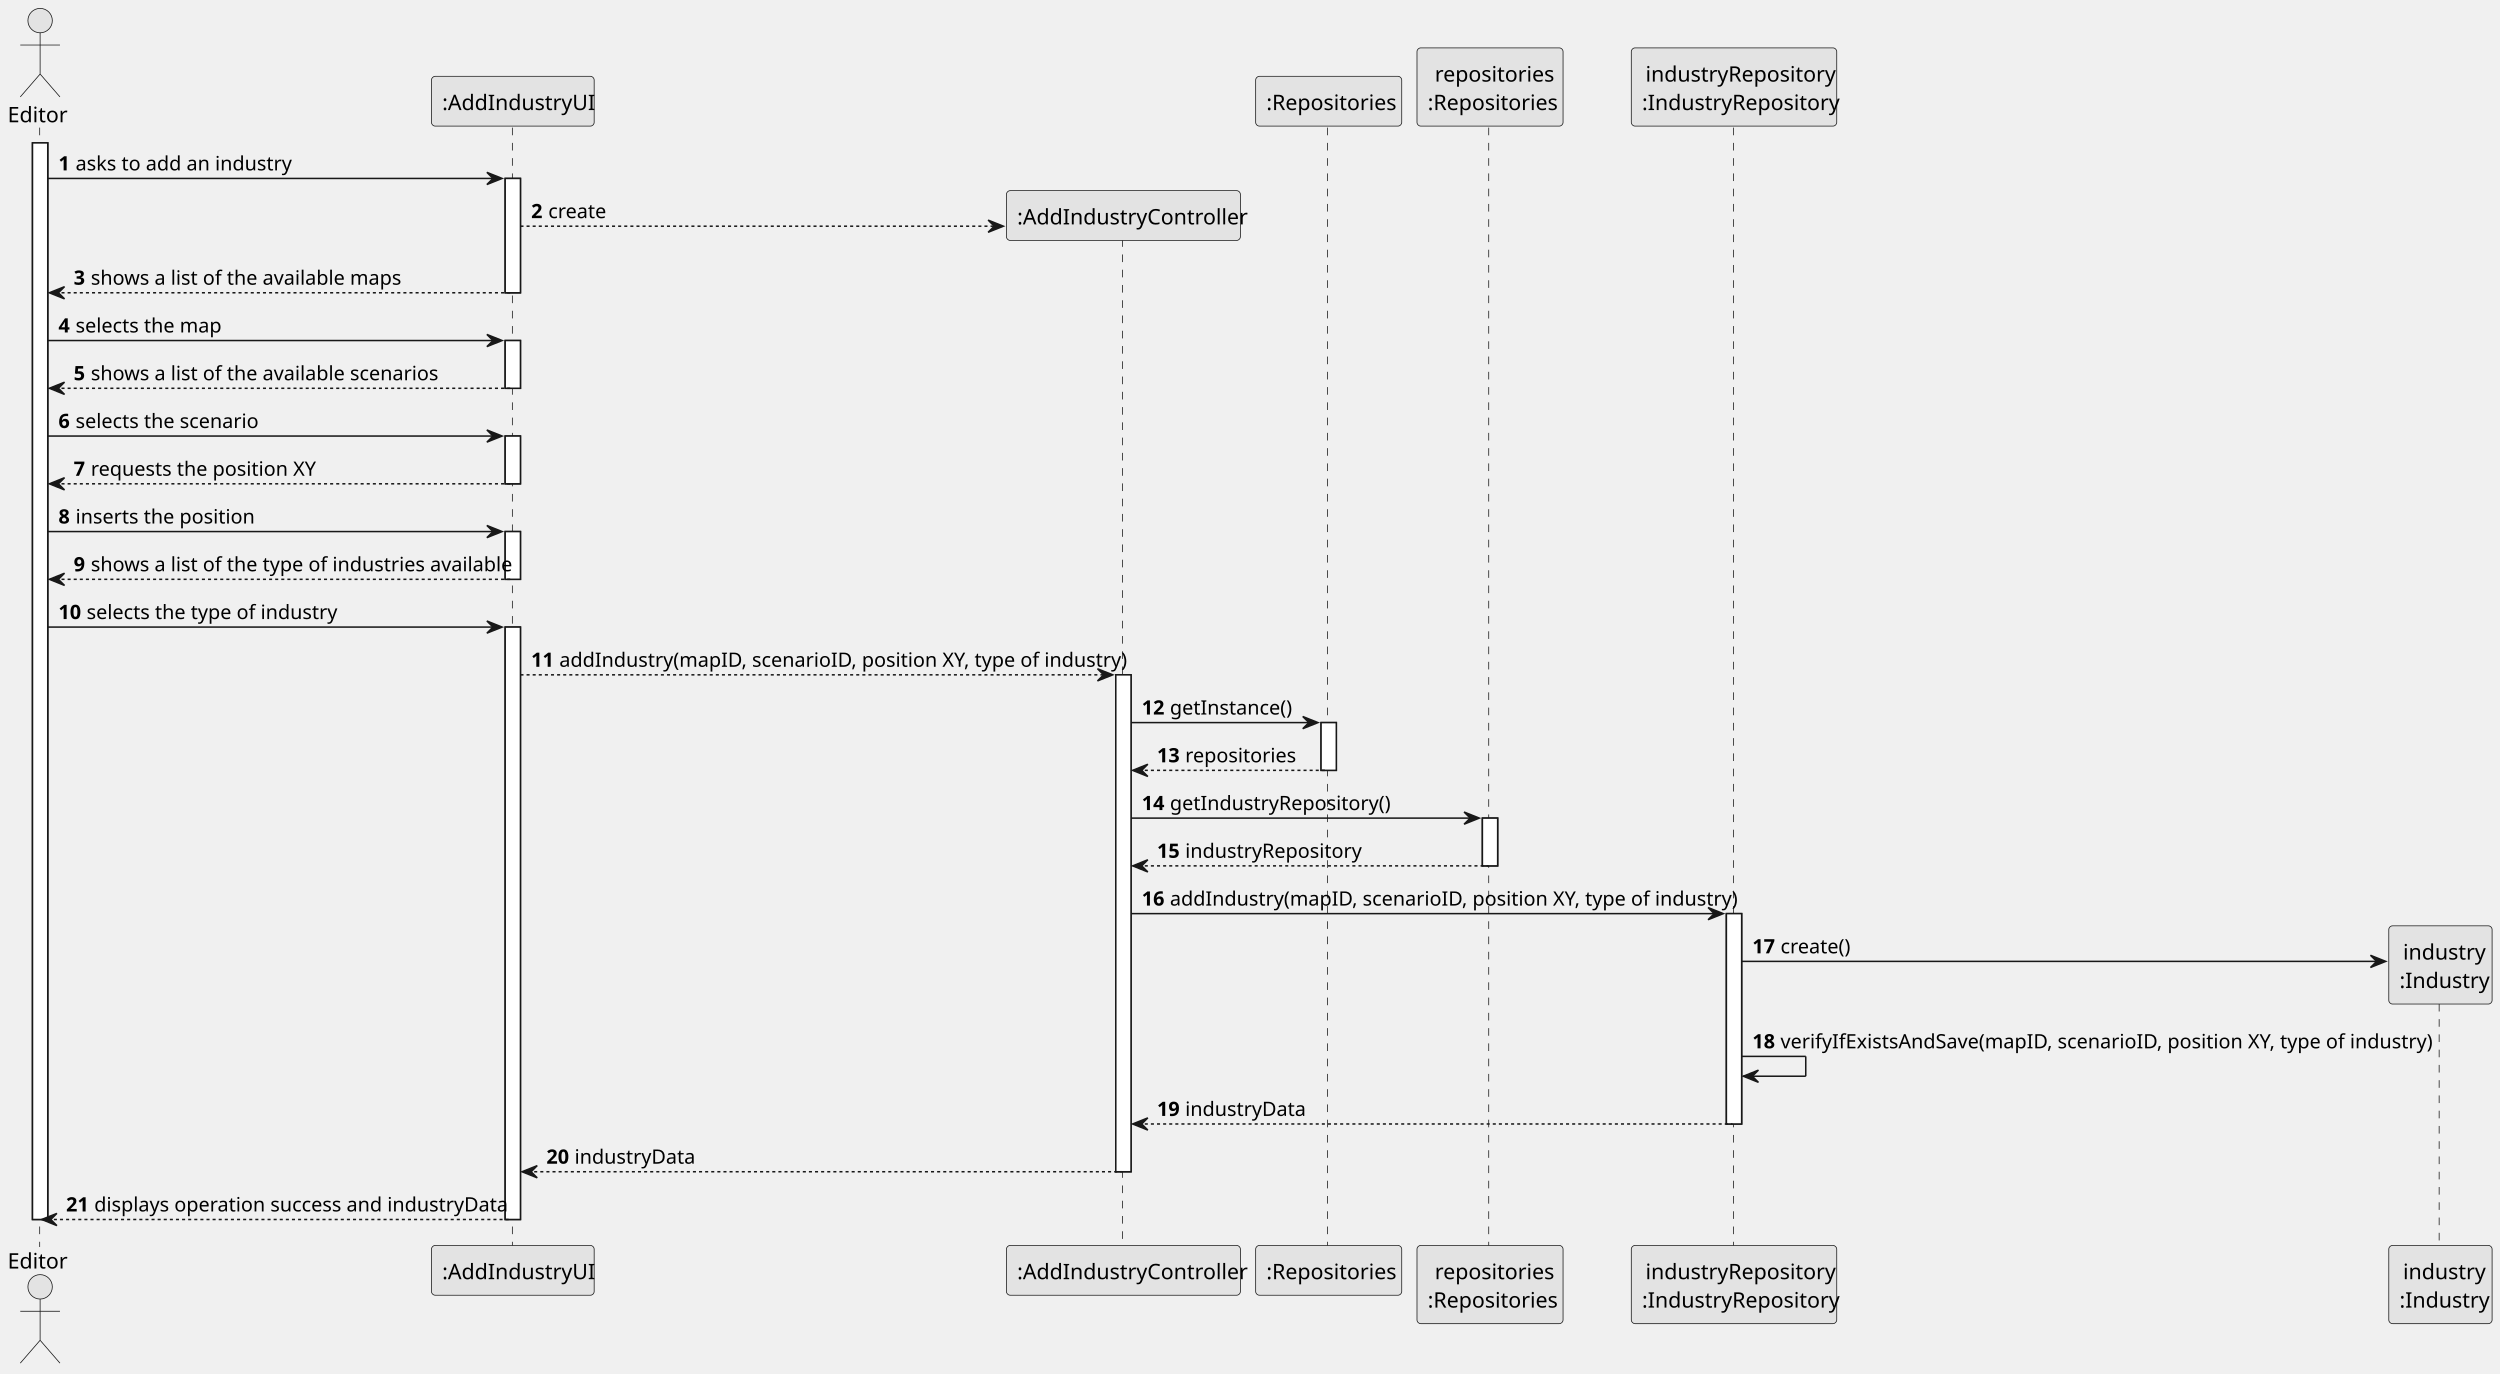
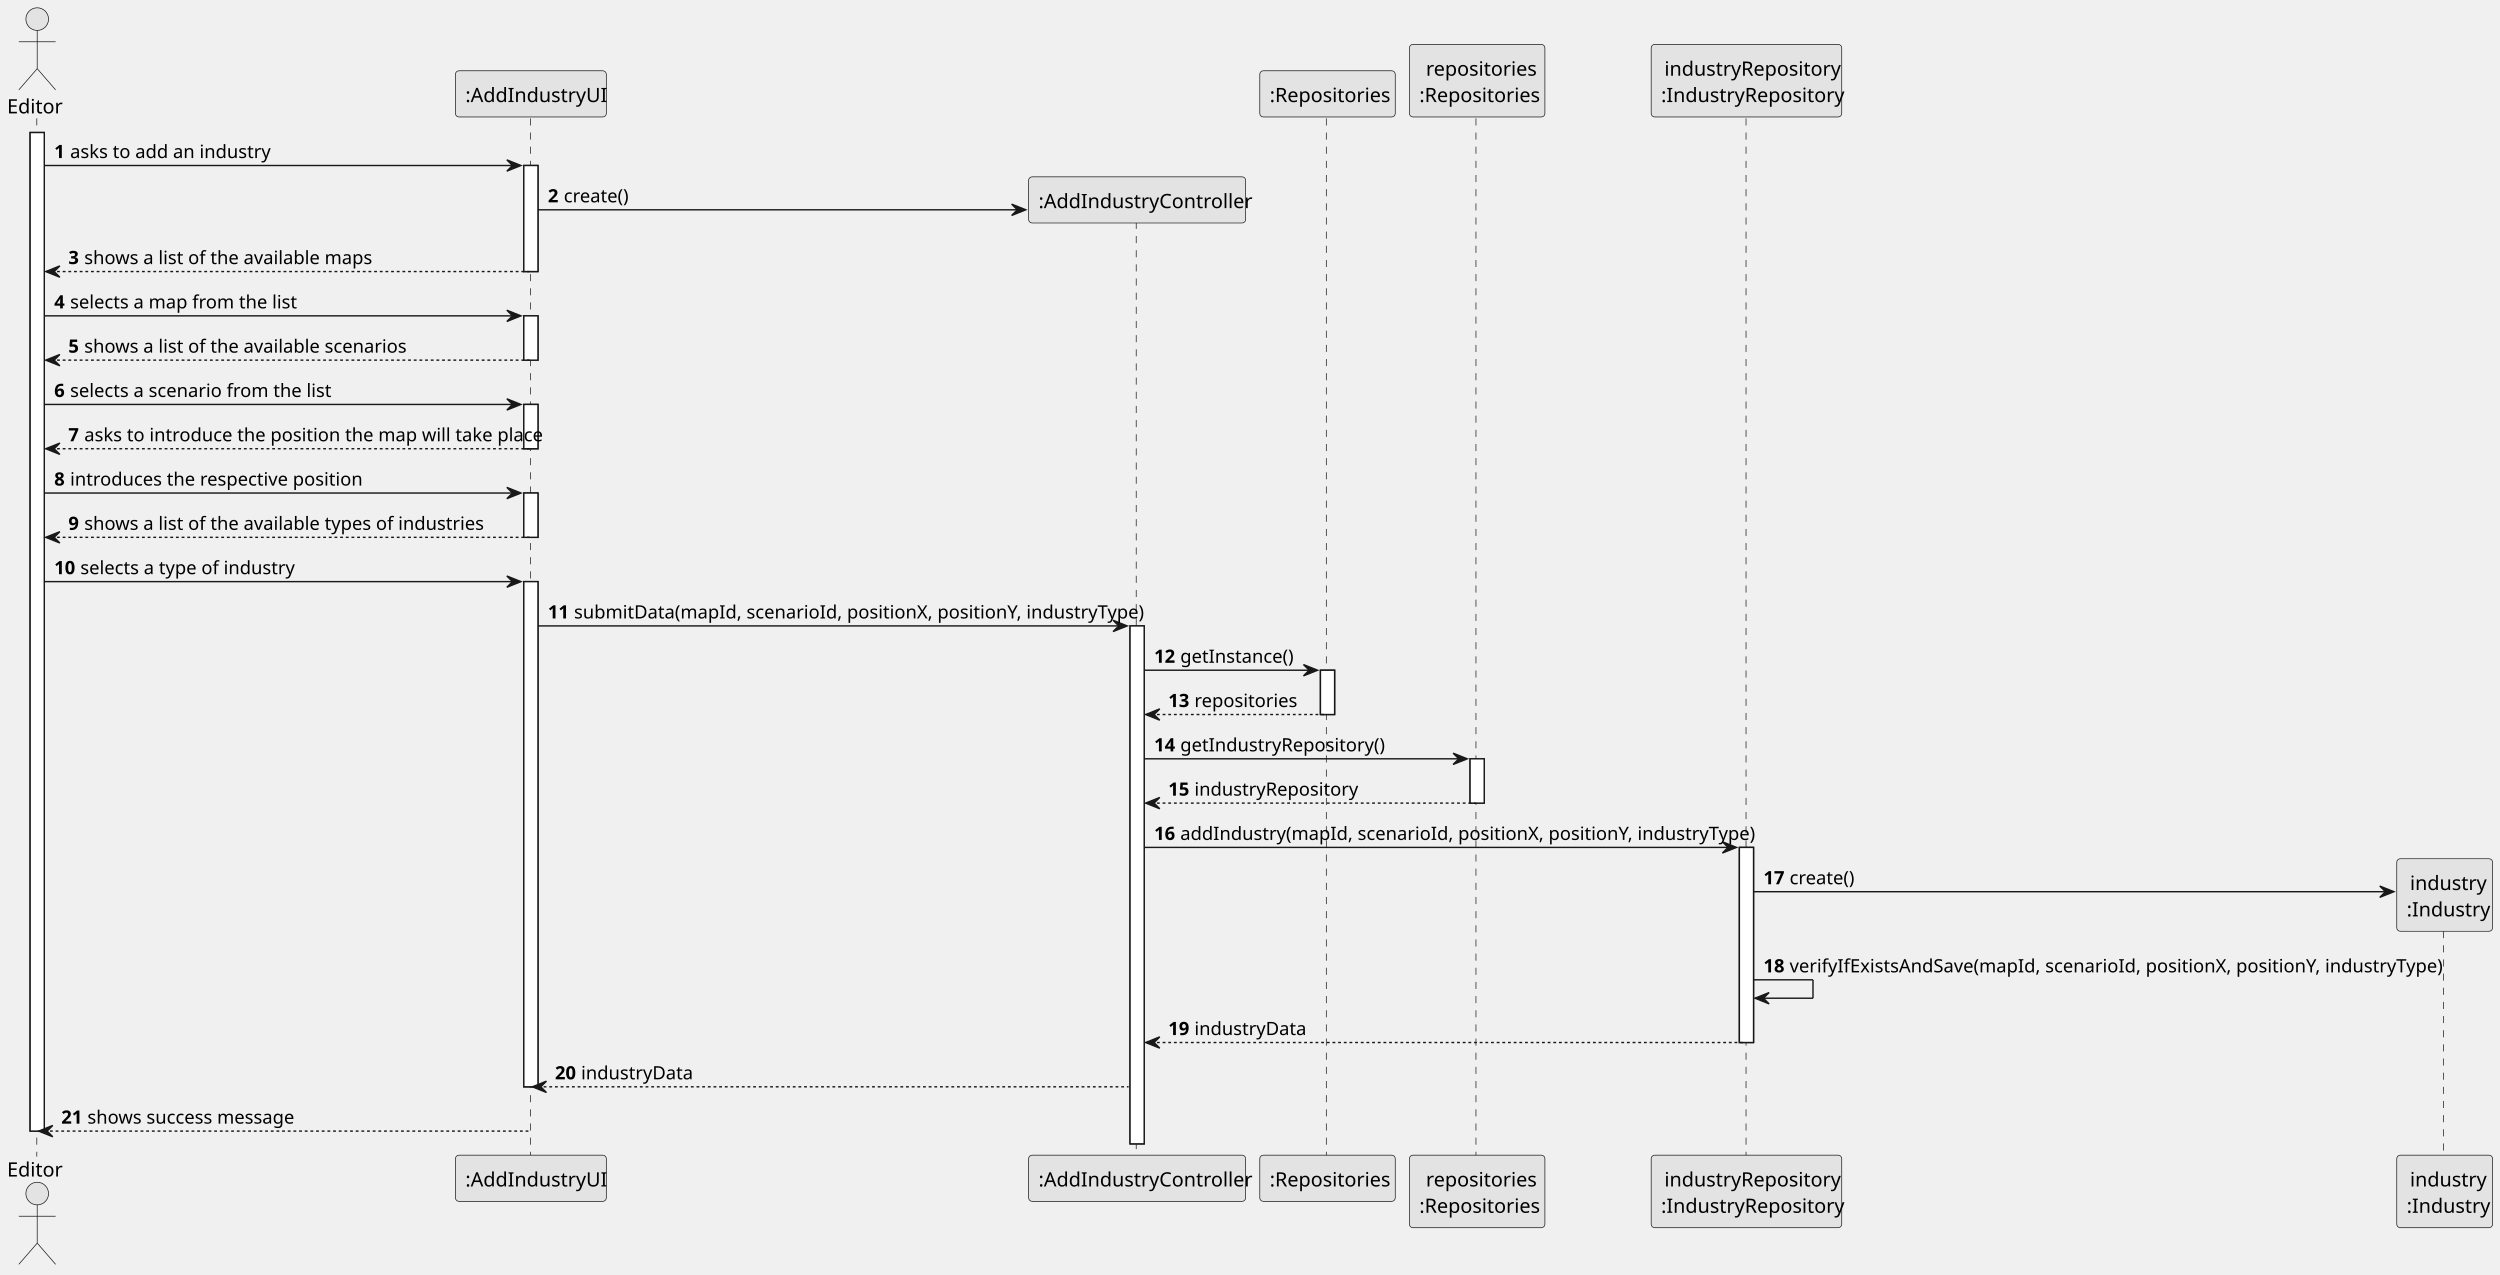
- <svg xmlns="http://www.w3.org/2000/svg" contentStyleType="text/css" height="900px" preserveAspectRatio="none" style="width:1638px;height:900px;background:#FFFFFF;" version="1.1" viewBox="0 0 1638 900" width="1638px" zoomAndPan="magnify">
+ <svg xmlns="http://www.w3.org/2000/svg" contentStyleType="text/css" height="900px" preserveAspectRatio="none" style="width:1766px;height:900px;background:#FFFFFF;" version="1.1" viewBox="0 0 1766 900" width="1766px" zoomAndPan="magnify">
  <defs />
  <g>
    <rect fill="#FFFFFF" height="705.393" style="stroke:#181818;stroke-width:1.0;" width="10" x="21.286" y="93.621" />
-     <rect fill="#FFFFFF" height="74.912" style="stroke:#181818;stroke-width:1.0;" width="10" x="330.998" y="116.912" />
-     <rect fill="#FFFFFF" height="31.291" style="stroke:#181818;stroke-width:1.0;" width="10" x="330.998" y="223.115" />
-     <rect fill="#FFFFFF" height="31.291" style="stroke:#181818;stroke-width:1.0;" width="10" x="330.998" y="285.697" />
-     <rect fill="#FFFFFF" height="31.291" style="stroke:#181818;stroke-width:1.0;" width="10" x="330.998" y="348.279" />
-     <rect fill="#FFFFFF" height="388.152" style="stroke:#181818;stroke-width:1.0;" width="10" x="330.998" y="410.861" />
-     <rect fill="#FFFFFF" height="325.57" style="stroke:#181818;stroke-width:1.0;" width="10" x="731.063" y="442.152" />
-     <rect fill="#FFFFFF" height="31.291" style="stroke:#181818;stroke-width:1.0;" width="10" x="865.56" y="473.443" />
-     <rect fill="#FFFFFF" height="31.291" style="stroke:#181818;stroke-width:1.0;" width="10" x="971.263" y="536.025" />
-     <rect fill="#FFFFFF" height="137.824" style="stroke:#181818;stroke-width:1.0;" width="10" x="1131.129" y="598.607" />
+     <rect fill="#FFFFFF" height="74.912" style="stroke:#181818;stroke-width:1.0;" width="10" x="370.017" y="116.912" />
+     <rect fill="#FFFFFF" height="31.291" style="stroke:#181818;stroke-width:1.0;" width="10" x="370.017" y="223.115" />
+     <rect fill="#FFFFFF" height="31.291" style="stroke:#181818;stroke-width:1.0;" width="10" x="370.017" y="285.697" />
+     <rect fill="#FFFFFF" height="31.291" style="stroke:#181818;stroke-width:1.0;" width="10" x="370.017" y="348.279" />
+     <rect fill="#FFFFFF" height="356.861" style="stroke:#181818;stroke-width:1.0;" width="10" x="370.017" y="410.861" />
+     <rect fill="#FFFFFF" height="365.861" style="stroke:#181818;stroke-width:1.0;" width="10" x="798.266" y="442.152" />
+     <rect fill="#FFFFFF" height="31.291" style="stroke:#181818;stroke-width:1.0;" width="10" x="932.762" y="473.443" />
+     <rect fill="#FFFFFF" height="31.291" style="stroke:#181818;stroke-width:1.0;" width="10" x="1038.465" y="536.025" />
+     <rect fill="#FFFFFF" height="137.824" style="stroke:#181818;stroke-width:1.0;" width="10" x="1228.699" y="598.607" />
    <line style="stroke:#181818;stroke-width:0.5;stroke-dasharray:5.0,5.0;" x1="26" x2="26" y1="83.621" y2="817.014" />
-     <line style="stroke:#181818;stroke-width:0.5;stroke-dasharray:5.0,5.0;" x1="335.698" x2="335.698" y1="83.621" y2="817.014" />
-     <line style="stroke:#181818;stroke-width:0.5;stroke-dasharray:5.0,5.0;" x1="735.419" x2="735.419" y1="156.723" y2="817.014" />
-     <line style="stroke:#181818;stroke-width:0.5;stroke-dasharray:5.0,5.0;" x1="869.708" x2="869.708" y1="83.621" y2="817.014" />
-     <line style="stroke:#181818;stroke-width:0.5;stroke-dasharray:5.0,5.0;" x1="975.411" x2="975.411" y1="83.621" y2="817.014" />
-     <line style="stroke:#181818;stroke-width:0.5;stroke-dasharray:5.0,5.0;" x1="1135.826" x2="1135.826" y1="83.621" y2="817.014" />
-     <line style="stroke:#181818;stroke-width:0.5;stroke-dasharray:5.0,5.0;" x1="1598.133" x2="1598.133" y1="647.729" y2="817.014" />
+     <line style="stroke:#181818;stroke-width:0.5;stroke-dasharray:5.0,5.0;" x1="374.717" x2="374.717" y1="83.621" y2="817.014" />
+     <line style="stroke:#181818;stroke-width:0.5;stroke-dasharray:5.0,5.0;" x1="802.622" x2="802.622" y1="156.723" y2="817.014" />
+     <line style="stroke:#181818;stroke-width:0.5;stroke-dasharray:5.0,5.0;" x1="936.911" x2="936.911" y1="83.621" y2="817.014" />
+     <line style="stroke:#181818;stroke-width:0.5;stroke-dasharray:5.0,5.0;" x1="1042.614" x2="1042.614" y1="83.621" y2="817.014" />
+     <line style="stroke:#181818;stroke-width:0.5;stroke-dasharray:5.0,5.0;" x1="1233.396" x2="1233.396" y1="83.621" y2="817.014" />
+     <line style="stroke:#181818;stroke-width:0.5;stroke-dasharray:5.0,5.0;" x1="1726.07" x2="1726.07" y1="647.729" y2="817.014" />
    <text fill="#000000" font-family="sans-serif" font-size="14" lengthAdjust="spacing" textLength="36.572" x="5" y="80.107">Editor</text>
    <ellipse cx="26.286" cy="13.5" fill="#E3E3E3" rx="8" ry="8" style="stroke:#181818;stroke-width:0.5;" />
    <path d="M26.286,21.5 L26.286,48.5 M13.286,29.5 L39.286,29.5 M26.286,48.5 L13.286,63.5 M26.286,48.5 L39.286,63.5 " fill="none" style="stroke:#181818;stroke-width:0.5;" />
    <text fill="#000000" font-family="sans-serif" font-size="14" lengthAdjust="spacing" textLength="36.572" x="5" y="831.121">Editor</text>
    <ellipse cx="26.286" cy="843.135" fill="#E3E3E3" rx="8" ry="8" style="stroke:#181818;stroke-width:0.5;" />
    <path d="M26.286,851.135 L26.286,878.135 M13.286,859.135 L39.286,859.135 M26.286,878.135 L13.286,893.135 M26.286,878.135 L39.286,893.135 " fill="none" style="stroke:#181818;stroke-width:0.5;" />
-     <rect fill="#E3E3E3" height="32.621" rx="2.5" ry="2.5" style="stroke:#181818;stroke-width:0.5;" width="106.6" x="282.698" y="50" />
-     <text fill="#000000" font-family="sans-serif" font-size="14" lengthAdjust="spacing" textLength="92.6" x="289.698" y="72.107">:AddIndustryUI</text>
-     <rect fill="#E3E3E3" height="32.621" rx="2.5" ry="2.5" style="stroke:#181818;stroke-width:0.5;" width="106.6" x="282.698" y="816.014" />
-     <text fill="#000000" font-family="sans-serif" font-size="14" lengthAdjust="spacing" textLength="92.6" x="289.698" y="838.121">:AddIndustryUI</text>
-     <rect fill="#E3E3E3" height="32.621" rx="2.5" ry="2.5" style="stroke:#181818;stroke-width:0.5;" width="153.289" x="659.419" y="816.014" />
-     <text fill="#000000" font-family="sans-serif" font-size="14" lengthAdjust="spacing" textLength="139.289" x="666.419" y="838.121">:AddIndustryController</text>
-     <rect fill="#E3E3E3" height="32.621" rx="2.5" ry="2.5" style="stroke:#181818;stroke-width:0.5;" width="95.703" x="822.708" y="50" />
-     <text fill="#000000" font-family="sans-serif" font-size="14" lengthAdjust="spacing" textLength="81.703" x="829.708" y="72.107">:Repositories</text>
-     <rect fill="#E3E3E3" height="32.621" rx="2.5" ry="2.5" style="stroke:#181818;stroke-width:0.5;" width="95.703" x="822.708" y="816.014" />
-     <text fill="#000000" font-family="sans-serif" font-size="14" lengthAdjust="spacing" textLength="81.703" x="829.708" y="838.121">:Repositories</text>
-     <rect fill="#E3E3E3" height="51.242" rx="2.5" ry="2.5" style="stroke:#181818;stroke-width:0.5;" width="95.703" x="928.411" y="31.379" />
-     <text fill="#000000" font-family="sans-serif" font-size="14" lengthAdjust="spacing" textLength="72.365" x="940.08" y="53.486">repositories</text>
-     <text fill="#000000" font-family="sans-serif" font-size="14" lengthAdjust="spacing" textLength="81.703" x="935.411" y="72.107">:Repositories</text>
-     <rect fill="#E3E3E3" height="51.242" rx="2.5" ry="2.5" style="stroke:#181818;stroke-width:0.5;" width="95.703" x="928.411" y="816.014" />
-     <text fill="#000000" font-family="sans-serif" font-size="14" lengthAdjust="spacing" textLength="72.365" x="940.08" y="838.121">repositories</text>
-     <text fill="#000000" font-family="sans-serif" font-size="14" lengthAdjust="spacing" textLength="81.703" x="935.411" y="856.742">:Repositories</text>
-     <rect fill="#E3E3E3" height="51.242" rx="2.5" ry="2.5" style="stroke:#181818;stroke-width:0.5;" width="134.606" x="1068.826" y="31.379" />
-     <text fill="#000000" font-family="sans-serif" font-size="14" lengthAdjust="spacing" textLength="115.938" x="1078.161" y="53.486">industryRepository</text>
-     <text fill="#000000" font-family="sans-serif" font-size="14" lengthAdjust="spacing" textLength="120.606" x="1075.826" y="72.107">:IndustryRepository</text>
-     <rect fill="#E3E3E3" height="51.242" rx="2.5" ry="2.5" style="stroke:#181818;stroke-width:0.5;" width="134.606" x="1068.826" y="816.014" />
-     <text fill="#000000" font-family="sans-serif" font-size="14" lengthAdjust="spacing" textLength="115.938" x="1078.161" y="838.121">industryRepository</text>
-     <text fill="#000000" font-family="sans-serif" font-size="14" lengthAdjust="spacing" textLength="120.606" x="1075.826" y="856.742">:IndustryRepository</text>
-     <rect fill="#E3E3E3" height="51.242" rx="2.5" ry="2.5" style="stroke:#181818;stroke-width:0.5;" width="67.689" x="1565.133" y="816.014" />
-     <text fill="#000000" font-family="sans-serif" font-size="14" lengthAdjust="spacing" textLength="49.02" x="1574.468" y="838.121">industry</text>
-     <text fill="#000000" font-family="sans-serif" font-size="14" lengthAdjust="spacing" textLength="53.69" x="1572.133" y="856.742">:Industry</text>
+     <rect fill="#E3E3E3" height="32.621" rx="2.5" ry="2.5" style="stroke:#181818;stroke-width:0.5;" width="106.6" x="321.717" y="50" />
+     <text fill="#000000" font-family="sans-serif" font-size="14" lengthAdjust="spacing" textLength="92.6" x="328.717" y="72.107">:AddIndustryUI</text>
+     <rect fill="#E3E3E3" height="32.621" rx="2.5" ry="2.5" style="stroke:#181818;stroke-width:0.5;" width="106.6" x="321.717" y="816.014" />
+     <text fill="#000000" font-family="sans-serif" font-size="14" lengthAdjust="spacing" textLength="92.6" x="328.717" y="838.121">:AddIndustryUI</text>
+     <rect fill="#E3E3E3" height="32.621" rx="2.5" ry="2.5" style="stroke:#181818;stroke-width:0.5;" width="153.289" x="726.622" y="816.014" />
+     <text fill="#000000" font-family="sans-serif" font-size="14" lengthAdjust="spacing" textLength="139.289" x="733.622" y="838.121">:AddIndustryController</text>
+     <rect fill="#E3E3E3" height="32.621" rx="2.5" ry="2.5" style="stroke:#181818;stroke-width:0.5;" width="95.703" x="889.911" y="50" />
+     <text fill="#000000" font-family="sans-serif" font-size="14" lengthAdjust="spacing" textLength="81.703" x="896.911" y="72.107">:Repositories</text>
+     <rect fill="#E3E3E3" height="32.621" rx="2.5" ry="2.5" style="stroke:#181818;stroke-width:0.5;" width="95.703" x="889.911" y="816.014" />
+     <text fill="#000000" font-family="sans-serif" font-size="14" lengthAdjust="spacing" textLength="81.703" x="896.911" y="838.121">:Repositories</text>
+     <rect fill="#E3E3E3" height="51.242" rx="2.5" ry="2.5" style="stroke:#181818;stroke-width:0.5;" width="95.703" x="995.614" y="31.379" />
+     <text fill="#000000" font-family="sans-serif" font-size="14" lengthAdjust="spacing" textLength="72.365" x="1007.283" y="53.486">repositories</text>
+     <text fill="#000000" font-family="sans-serif" font-size="14" lengthAdjust="spacing" textLength="81.703" x="1002.614" y="72.107">:Repositories</text>
+     <rect fill="#E3E3E3" height="51.242" rx="2.5" ry="2.5" style="stroke:#181818;stroke-width:0.5;" width="95.703" x="995.614" y="816.014" />
+     <text fill="#000000" font-family="sans-serif" font-size="14" lengthAdjust="spacing" textLength="72.365" x="1007.283" y="838.121">repositories</text>
+     <text fill="#000000" font-family="sans-serif" font-size="14" lengthAdjust="spacing" textLength="81.703" x="1002.614" y="856.742">:Repositories</text>
+     <rect fill="#E3E3E3" height="51.242" rx="2.5" ry="2.5" style="stroke:#181818;stroke-width:0.5;" width="134.606" x="1166.396" y="31.379" />
+     <text fill="#000000" font-family="sans-serif" font-size="14" lengthAdjust="spacing" textLength="115.938" x="1175.73" y="53.486">industryRepository</text>
+     <text fill="#000000" font-family="sans-serif" font-size="14" lengthAdjust="spacing" textLength="120.606" x="1173.396" y="72.107">:IndustryRepository</text>
+     <rect fill="#E3E3E3" height="51.242" rx="2.5" ry="2.5" style="stroke:#181818;stroke-width:0.5;" width="134.606" x="1166.396" y="816.014" />
+     <text fill="#000000" font-family="sans-serif" font-size="14" lengthAdjust="spacing" textLength="115.938" x="1175.73" y="838.121">industryRepository</text>
+     <text fill="#000000" font-family="sans-serif" font-size="14" lengthAdjust="spacing" textLength="120.606" x="1173.396" y="856.742">:IndustryRepository</text>
+     <rect fill="#E3E3E3" height="51.242" rx="2.5" ry="2.5" style="stroke:#181818;stroke-width:0.5;" width="67.689" x="1693.07" y="816.014" />
+     <text fill="#000000" font-family="sans-serif" font-size="14" lengthAdjust="spacing" textLength="49.02" x="1702.405" y="838.121">industry</text>
+     <text fill="#000000" font-family="sans-serif" font-size="14" lengthAdjust="spacing" textLength="53.69" x="1700.07" y="856.742">:Industry</text>
    <rect fill="#FFFFFF" height="705.393" style="stroke:#181818;stroke-width:1.0;" width="10" x="21.286" y="93.621" />
-     <rect fill="#FFFFFF" height="74.912" style="stroke:#181818;stroke-width:1.0;" width="10" x="330.998" y="116.912" />
-     <rect fill="#FFFFFF" height="31.291" style="stroke:#181818;stroke-width:1.0;" width="10" x="330.998" y="223.115" />
-     <rect fill="#FFFFFF" height="31.291" style="stroke:#181818;stroke-width:1.0;" width="10" x="330.998" y="285.697" />
-     <rect fill="#FFFFFF" height="31.291" style="stroke:#181818;stroke-width:1.0;" width="10" x="330.998" y="348.279" />
-     <rect fill="#FFFFFF" height="388.152" style="stroke:#181818;stroke-width:1.0;" width="10" x="330.998" y="410.861" />
-     <rect fill="#FFFFFF" height="325.57" style="stroke:#181818;stroke-width:1.0;" width="10" x="731.063" y="442.152" />
-     <rect fill="#FFFFFF" height="31.291" style="stroke:#181818;stroke-width:1.0;" width="10" x="865.56" y="473.443" />
-     <rect fill="#FFFFFF" height="31.291" style="stroke:#181818;stroke-width:1.0;" width="10" x="971.263" y="536.025" />
-     <rect fill="#FFFFFF" height="137.824" style="stroke:#181818;stroke-width:1.0;" width="10" x="1131.129" y="598.607" />
-     <polygon fill="#181818" points="318.998,112.912,328.998,116.912,318.998,120.912,322.998,116.912" style="stroke:#181818;stroke-width:1.0;" />
-     <line style="stroke:#181818;stroke-width:1.0;" x1="31.286" x2="324.998" y1="116.912" y2="116.912" />
+     <rect fill="#FFFFFF" height="74.912" style="stroke:#181818;stroke-width:1.0;" width="10" x="370.017" y="116.912" />
+     <rect fill="#FFFFFF" height="31.291" style="stroke:#181818;stroke-width:1.0;" width="10" x="370.017" y="223.115" />
+     <rect fill="#FFFFFF" height="31.291" style="stroke:#181818;stroke-width:1.0;" width="10" x="370.017" y="285.697" />
+     <rect fill="#FFFFFF" height="31.291" style="stroke:#181818;stroke-width:1.0;" width="10" x="370.017" y="348.279" />
+     <rect fill="#FFFFFF" height="356.861" style="stroke:#181818;stroke-width:1.0;" width="10" x="370.017" y="410.861" />
+     <rect fill="#FFFFFF" height="365.861" style="stroke:#181818;stroke-width:1.0;" width="10" x="798.266" y="442.152" />
+     <rect fill="#FFFFFF" height="31.291" style="stroke:#181818;stroke-width:1.0;" width="10" x="932.762" y="473.443" />
+     <rect fill="#FFFFFF" height="31.291" style="stroke:#181818;stroke-width:1.0;" width="10" x="1038.465" y="536.025" />
+     <rect fill="#FFFFFF" height="137.824" style="stroke:#181818;stroke-width:1.0;" width="10" x="1228.699" y="598.607" />
+     <polygon fill="#181818" points="358.017,112.912,368.017,116.912,358.017,120.912,362.017,116.912" style="stroke:#181818;stroke-width:1.0;" />
+     <line style="stroke:#181818;stroke-width:1.0;" x1="31.286" x2="364.017" y1="116.912" y2="116.912" />
    <text fill="#000000" font-family="sans-serif" font-size="13" font-weight="bold" lengthAdjust="spacing" textLength="7.23" x="38.286" y="111.649">1</text>
    <text fill="#000000" font-family="sans-serif" font-size="13" lengthAdjust="spacing" textLength="133.688" x="49.516" y="111.649">asks to add an industry</text>
-     <polygon fill="#181818" points="647.419,144.203,657.419,148.203,647.419,152.203,651.419,148.203" style="stroke:#181818;stroke-width:1.0;" />
-     <line style="stroke:#181818;stroke-width:1.0;stroke-dasharray:2.0,2.0;" x1="340.998" x2="653.419" y1="148.203" y2="148.203" />
-     <text fill="#000000" font-family="sans-serif" font-size="13" font-weight="bold" lengthAdjust="spacing" textLength="7.23" x="347.998" y="142.94">2</text>
-     <text fill="#000000" font-family="sans-serif" font-size="13" lengthAdjust="spacing" textLength="36.131" x="359.228" y="142.94">create</text>
-     <rect fill="#E3E3E3" height="32.621" rx="2.5" ry="2.5" style="stroke:#181818;stroke-width:0.5;" width="153.289" x="659.419" y="124.912" />
-     <text fill="#000000" font-family="sans-serif" font-size="14" lengthAdjust="spacing" textLength="139.289" x="666.419" y="147.019">:AddIndustryController</text>
+     <polygon fill="#181818" points="714.622,144.203,724.622,148.203,714.622,152.203,718.622,148.203" style="stroke:#181818;stroke-width:1.0;" />
+     <line style="stroke:#181818;stroke-width:1.0;" x1="380.017" x2="720.622" y1="148.203" y2="148.203" />
+     <text fill="#000000" font-family="sans-serif" font-size="13" font-weight="bold" lengthAdjust="spacing" textLength="7.23" x="387.017" y="142.94">2</text>
+     <text fill="#000000" font-family="sans-serif" font-size="13" lengthAdjust="spacing" textLength="44.789" x="398.247" y="142.94">create()</text>
+     <rect fill="#E3E3E3" height="32.621" rx="2.5" ry="2.5" style="stroke:#181818;stroke-width:0.5;" width="153.289" x="726.622" y="124.912" />
+     <text fill="#000000" font-family="sans-serif" font-size="14" lengthAdjust="spacing" textLength="139.289" x="733.622" y="147.019">:AddIndustryController</text>
    <polygon fill="#181818" points="42.286,187.824,32.286,191.824,42.286,195.824,38.286,191.824" style="stroke:#181818;stroke-width:1.0;" />
-     <line style="stroke:#181818;stroke-width:1.0;stroke-dasharray:2.0,2.0;" x1="36.286" x2="334.998" y1="191.824" y2="191.824" />
+     <line style="stroke:#181818;stroke-width:1.0;stroke-dasharray:2.0,2.0;" x1="36.286" x2="374.017" y1="191.824" y2="191.824" />
    <text fill="#000000" font-family="sans-serif" font-size="13" font-weight="bold" lengthAdjust="spacing" textLength="7.23" x="48.286" y="186.561">3</text>
    <text fill="#000000" font-family="sans-serif" font-size="13" lengthAdjust="spacing" textLength="193.654" x="59.516" y="186.561">shows a list of the available maps</text>
-     <polygon fill="#181818" points="318.998,219.115,328.998,223.115,318.998,227.115,322.998,223.115" style="stroke:#181818;stroke-width:1.0;" />
-     <line style="stroke:#181818;stroke-width:1.0;" x1="31.286" x2="324.998" y1="223.115" y2="223.115" />
+     <polygon fill="#181818" points="358.017,219.115,368.017,223.115,358.017,227.115,362.017,223.115" style="stroke:#181818;stroke-width:1.0;" />
+     <line style="stroke:#181818;stroke-width:1.0;" x1="31.286" x2="364.017" y1="223.115" y2="223.115" />
    <text fill="#000000" font-family="sans-serif" font-size="13" font-weight="bold" lengthAdjust="spacing" textLength="7.23" x="38.286" y="217.852">4</text>
-     <text fill="#000000" font-family="sans-serif" font-size="13" lengthAdjust="spacing" textLength="91.044" x="49.516" y="217.852">selects the map</text>
+     <text fill="#000000" font-family="sans-serif" font-size="13" lengthAdjust="spacing" textLength="150.998" x="49.516" y="217.852">selects a map from the list</text>
    <polygon fill="#181818" points="42.286,250.406,32.286,254.406,42.286,258.406,38.286,254.406" style="stroke:#181818;stroke-width:1.0;" />
-     <line style="stroke:#181818;stroke-width:1.0;stroke-dasharray:2.0,2.0;" x1="36.286" x2="334.998" y1="254.406" y2="254.406" />
+     <line style="stroke:#181818;stroke-width:1.0;stroke-dasharray:2.0,2.0;" x1="36.286" x2="374.017" y1="254.406" y2="254.406" />
    <text fill="#000000" font-family="sans-serif" font-size="13" font-weight="bold" lengthAdjust="spacing" textLength="7.23" x="48.286" y="249.144">5</text>
    <text fill="#000000" font-family="sans-serif" font-size="13" lengthAdjust="spacing" textLength="217.502" x="59.516" y="249.144">shows a list of the available scenarios</text>
-     <polygon fill="#181818" points="318.998,281.697,328.998,285.697,318.998,289.697,322.998,285.697" style="stroke:#181818;stroke-width:1.0;" />
-     <line style="stroke:#181818;stroke-width:1.0;" x1="31.286" x2="324.998" y1="285.697" y2="285.697" />
+     <polygon fill="#181818" points="358.017,281.697,368.017,285.697,358.017,289.697,362.017,285.697" style="stroke:#181818;stroke-width:1.0;" />
+     <line style="stroke:#181818;stroke-width:1.0;" x1="31.286" x2="364.017" y1="285.697" y2="285.697" />
    <text fill="#000000" font-family="sans-serif" font-size="13" font-weight="bold" lengthAdjust="spacing" textLength="7.23" x="38.286" y="280.435">6</text>
-     <text fill="#000000" font-family="sans-serif" font-size="13" lengthAdjust="spacing" textLength="114.893" x="49.516" y="280.435">selects the scenario</text>
+     <text fill="#000000" font-family="sans-serif" font-size="13" lengthAdjust="spacing" textLength="174.846" x="49.516" y="280.435">selects a scenario from the list</text>
    <polygon fill="#181818" points="42.286,312.988,32.286,316.988,42.286,320.988,38.286,316.988" style="stroke:#181818;stroke-width:1.0;" />
-     <line style="stroke:#181818;stroke-width:1.0;stroke-dasharray:2.0,2.0;" x1="36.286" x2="334.998" y1="316.988" y2="316.988" />
+     <line style="stroke:#181818;stroke-width:1.0;stroke-dasharray:2.0,2.0;" x1="36.286" x2="374.017" y1="316.988" y2="316.988" />
    <text fill="#000000" font-family="sans-serif" font-size="13" font-weight="bold" lengthAdjust="spacing" textLength="7.23" x="48.286" y="311.726">7</text>
-     <text fill="#000000" font-family="sans-serif" font-size="13" lengthAdjust="spacing" textLength="140.918" x="59.516" y="311.726">requests the position XY</text>
-     <polygon fill="#181818" points="318.998,344.279,328.998,348.279,318.998,352.279,322.998,348.279" style="stroke:#181818;stroke-width:1.0;" />
-     <line style="stroke:#181818;stroke-width:1.0;" x1="31.286" x2="324.998" y1="348.279" y2="348.279" />
+     <text fill="#000000" font-family="sans-serif" font-size="13" lengthAdjust="spacing" textLength="303.5" x="59.516" y="311.726">asks to introduce the position the map will take place</text>
+     <polygon fill="#181818" points="358.017,344.279,368.017,348.279,358.017,352.279,362.017,348.279" style="stroke:#181818;stroke-width:1.0;" />
+     <line style="stroke:#181818;stroke-width:1.0;" x1="31.286" x2="364.017" y1="348.279" y2="348.279" />
    <text fill="#000000" font-family="sans-serif" font-size="13" font-weight="bold" lengthAdjust="spacing" textLength="7.23" x="38.286" y="343.017">8</text>
-     <text fill="#000000" font-family="sans-serif" font-size="13" lengthAdjust="spacing" textLength="108.393" x="49.516" y="343.017">inserts the position</text>
+     <text fill="#000000" font-family="sans-serif" font-size="13" lengthAdjust="spacing" textLength="192.943" x="49.516" y="343.017">introduces the respective position</text>
    <polygon fill="#181818" points="42.286,375.57,32.286,379.57,42.286,383.57,38.286,379.57" style="stroke:#181818;stroke-width:1.0;" />
-     <line style="stroke:#181818;stroke-width:1.0;stroke-dasharray:2.0,2.0;" x1="36.286" x2="334.998" y1="379.57" y2="379.57" />
+     <line style="stroke:#181818;stroke-width:1.0;stroke-dasharray:2.0,2.0;" x1="36.286" x2="374.017" y1="379.57" y2="379.57" />
    <text fill="#000000" font-family="sans-serif" font-size="13" font-weight="bold" lengthAdjust="spacing" textLength="7.23" x="48.286" y="374.308">9</text>
-     <text fill="#000000" font-family="sans-serif" font-size="13" lengthAdjust="spacing" textLength="260.14" x="59.516" y="374.308">shows a list of the type of industries available</text>
-     <polygon fill="#181818" points="318.998,406.861,328.998,410.861,318.998,414.861,322.998,410.861" style="stroke:#181818;stroke-width:1.0;" />
-     <line style="stroke:#181818;stroke-width:1.0;" x1="31.286" x2="324.998" y1="410.861" y2="410.861" />
+     <text fill="#000000" font-family="sans-serif" font-size="13" lengthAdjust="spacing" textLength="266.64" x="59.516" y="374.308">shows a list of the available types of industries</text>
+     <polygon fill="#181818" points="358.017,406.861,368.017,410.861,358.017,414.861,362.017,410.861" style="stroke:#181818;stroke-width:1.0;" />
+     <line style="stroke:#181818;stroke-width:1.0;" x1="31.286" x2="364.017" y1="410.861" y2="410.861" />
    <text fill="#000000" font-family="sans-serif" font-size="13" font-weight="bold" lengthAdjust="spacing" textLength="14.46" x="38.286" y="405.599">10</text>
-     <text fill="#000000" font-family="sans-serif" font-size="13" lengthAdjust="spacing" textLength="153.912" x="56.746" y="405.599">selects the type of industry</text>
-     <polygon fill="#181818" points="719.063,438.152,729.063,442.152,719.063,446.152,723.063,442.152" style="stroke:#181818;stroke-width:1.0;" />
-     <line style="stroke:#181818;stroke-width:1.0;stroke-dasharray:2.0,2.0;" x1="340.998" x2="725.063" y1="442.152" y2="442.152" />
-     <text fill="#000000" font-family="sans-serif" font-size="13" font-weight="bold" lengthAdjust="spacing" textLength="14.46" x="347.998" y="436.89">11</text>
-     <text fill="#000000" font-family="sans-serif" font-size="13" lengthAdjust="spacing" textLength="352.606" x="366.457" y="436.89">addIndustry(mapID, scenarioID, position XY, type of industry)</text>
-     <polygon fill="#181818" points="853.56,469.443,863.56,473.443,853.56,477.443,857.56,473.443" style="stroke:#181818;stroke-width:1.0;" />
-     <line style="stroke:#181818;stroke-width:1.0;" x1="741.063" x2="859.56" y1="473.443" y2="473.443" />
-     <text fill="#000000" font-family="sans-serif" font-size="13" font-weight="bold" lengthAdjust="spacing" textLength="14.46" x="748.063" y="468.181">12</text>
-     <text fill="#000000" font-family="sans-serif" font-size="13" lengthAdjust="spacing" textLength="75.874" x="766.523" y="468.181">getInstance()</text>
-     <polygon fill="#181818" points="752.063,500.734,742.063,504.734,752.063,508.734,748.063,504.734" style="stroke:#181818;stroke-width:1.0;" />
-     <line style="stroke:#181818;stroke-width:1.0;stroke-dasharray:2.0,2.0;" x1="746.063" x2="869.56" y1="504.734" y2="504.734" />
-     <text fill="#000000" font-family="sans-serif" font-size="13" font-weight="bold" lengthAdjust="spacing" textLength="14.46" x="758.063" y="499.472">13</text>
-     <text fill="#000000" font-family="sans-serif" font-size="13" lengthAdjust="spacing" textLength="67.196" x="776.523" y="499.472">repositories</text>
-     <polygon fill="#181818" points="959.263,532.025,969.263,536.025,959.263,540.025,963.263,536.025" style="stroke:#181818;stroke-width:1.0;" />
-     <line style="stroke:#181818;stroke-width:1.0;" x1="741.063" x2="965.263" y1="536.025" y2="536.025" />
-     <text fill="#000000" font-family="sans-serif" font-size="13" font-weight="bold" lengthAdjust="spacing" textLength="14.46" x="748.063" y="530.763">14</text>
-     <text fill="#000000" font-family="sans-serif" font-size="13" lengthAdjust="spacing" textLength="135.11" x="766.523" y="530.763">getIndustryRepository()</text>
-     <polygon fill="#181818" points="752.063,563.316,742.063,567.316,752.063,571.316,748.063,567.316" style="stroke:#181818;stroke-width:1.0;" />
-     <line style="stroke:#181818;stroke-width:1.0;stroke-dasharray:2.0,2.0;" x1="746.063" x2="975.263" y1="567.316" y2="567.316" />
-     <text fill="#000000" font-family="sans-serif" font-size="13" font-weight="bold" lengthAdjust="spacing" textLength="14.46" x="758.063" y="562.054">15</text>
-     <text fill="#000000" font-family="sans-serif" font-size="13" lengthAdjust="spacing" textLength="107.656" x="776.523" y="562.054">industryRepository</text>
-     <polygon fill="#181818" points="1119.129,594.607,1129.129,598.607,1119.129,602.607,1123.129,598.607" style="stroke:#181818;stroke-width:1.0;" />
-     <line style="stroke:#181818;stroke-width:1.0;" x1="741.063" x2="1125.129" y1="598.607" y2="598.607" />
-     <text fill="#000000" font-family="sans-serif" font-size="13" font-weight="bold" lengthAdjust="spacing" textLength="14.46" x="748.063" y="593.345">16</text>
-     <text fill="#000000" font-family="sans-serif" font-size="13" lengthAdjust="spacing" textLength="352.606" x="766.523" y="593.345">addIndustry(mapID, scenarioID, position XY, type of industry)</text>
-     <polygon fill="#181818" points="1553.133,625.898,1563.133,629.898,1553.133,633.898,1557.133,629.898" style="stroke:#181818;stroke-width:1.0;" />
-     <line style="stroke:#181818;stroke-width:1.0;" x1="1141.129" x2="1559.133" y1="629.898" y2="629.898" />
-     <text fill="#000000" font-family="sans-serif" font-size="13" font-weight="bold" lengthAdjust="spacing" textLength="14.46" x="1148.129" y="624.636">17</text>
-     <text fill="#000000" font-family="sans-serif" font-size="13" lengthAdjust="spacing" textLength="44.789" x="1166.589" y="624.636">create()</text>
-     <rect fill="#E3E3E3" height="51.242" rx="2.5" ry="2.5" style="stroke:#181818;stroke-width:0.5;" width="67.689" x="1565.133" y="606.607" />
-     <text fill="#000000" font-family="sans-serif" font-size="14" lengthAdjust="spacing" textLength="49.02" x="1574.468" y="628.715">industry</text>
-     <text fill="#000000" font-family="sans-serif" font-size="14" lengthAdjust="spacing" textLength="53.69" x="1572.133" y="647.336">:Industry</text>
-     <line style="stroke:#181818;stroke-width:1.0;" x1="1141.129" x2="1183.129" y1="692.141" y2="692.141" />
-     <line style="stroke:#181818;stroke-width:1.0;" x1="1183.129" x2="1183.129" y1="692.141" y2="705.141" />
-     <line style="stroke:#181818;stroke-width:1.0;" x1="1142.129" x2="1183.129" y1="705.141" y2="705.141" />
-     <polygon fill="#181818" points="1152.129,701.141,1142.129,705.141,1152.129,709.141,1148.129,705.141" style="stroke:#181818;stroke-width:1.0;" />
-     <text fill="#000000" font-family="sans-serif" font-size="13" font-weight="bold" lengthAdjust="spacing" textLength="14.46" x="1148.129" y="686.878">18</text>
-     <text fill="#000000" font-family="sans-serif" font-size="13" lengthAdjust="spacing" textLength="410.389" x="1166.589" y="686.878">verifyIfExistsAndSave(mapID, scenarioID, position XY, type of industry)</text>
-     <polygon fill="#181818" points="752.063,732.432,742.063,736.432,752.063,740.432,748.063,736.432" style="stroke:#181818;stroke-width:1.0;" />
-     <line style="stroke:#181818;stroke-width:1.0;stroke-dasharray:2.0,2.0;" x1="746.063" x2="1135.129" y1="736.432" y2="736.432" />
-     <text fill="#000000" font-family="sans-serif" font-size="13" font-weight="bold" lengthAdjust="spacing" textLength="14.46" x="758.063" y="731.169">19</text>
-     <text fill="#000000" font-family="sans-serif" font-size="13" lengthAdjust="spacing" textLength="72.979" x="776.523" y="731.169">industryData</text>
-     <polygon fill="#181818" points="351.998,763.723,341.998,767.723,351.998,771.723,347.998,767.723" style="stroke:#181818;stroke-width:1.0;" />
-     <line style="stroke:#181818;stroke-width:1.0;stroke-dasharray:2.0,2.0;" x1="345.998" x2="735.063" y1="767.723" y2="767.723" />
-     <text fill="#000000" font-family="sans-serif" font-size="13" font-weight="bold" lengthAdjust="spacing" textLength="14.46" x="357.998" y="762.46">20</text>
-     <text fill="#000000" font-family="sans-serif" font-size="13" lengthAdjust="spacing" textLength="72.979" x="376.457" y="762.46">industryData</text>
+     <text fill="#000000" font-family="sans-serif" font-size="13" lengthAdjust="spacing" textLength="143.07" x="56.746" y="405.599">selects a type of industry</text>
+     <polygon fill="#181818" points="786.266,438.152,796.266,442.152,786.266,446.152,790.266,442.152" style="stroke:#181818;stroke-width:1.0;" />
+     <line style="stroke:#181818;stroke-width:1.0;" x1="380.017" x2="792.266" y1="442.152" y2="442.152" />
+     <text fill="#000000" font-family="sans-serif" font-size="13" font-weight="bold" lengthAdjust="spacing" textLength="14.46" x="387.017" y="436.89">11</text>
+     <text fill="#000000" font-family="sans-serif" font-size="13" lengthAdjust="spacing" textLength="380.79" x="405.477" y="436.89">submitData(mapId, scenarioId, positionX, positionY, industryType)</text>
+     <polygon fill="#181818" points="920.762,469.443,930.762,473.443,920.762,477.443,924.762,473.443" style="stroke:#181818;stroke-width:1.0;" />
+     <line style="stroke:#181818;stroke-width:1.0;" x1="808.266" x2="926.762" y1="473.443" y2="473.443" />
+     <text fill="#000000" font-family="sans-serif" font-size="13" font-weight="bold" lengthAdjust="spacing" textLength="14.46" x="815.266" y="468.181">12</text>
+     <text fill="#000000" font-family="sans-serif" font-size="13" lengthAdjust="spacing" textLength="75.874" x="833.726" y="468.181">getInstance()</text>
+     <polygon fill="#181818" points="819.266,500.734,809.266,504.734,819.266,508.734,815.266,504.734" style="stroke:#181818;stroke-width:1.0;" />
+     <line style="stroke:#181818;stroke-width:1.0;stroke-dasharray:2.0,2.0;" x1="813.266" x2="936.762" y1="504.734" y2="504.734" />
+     <text fill="#000000" font-family="sans-serif" font-size="13" font-weight="bold" lengthAdjust="spacing" textLength="14.46" x="825.266" y="499.472">13</text>
+     <text fill="#000000" font-family="sans-serif" font-size="13" lengthAdjust="spacing" textLength="67.196" x="843.726" y="499.472">repositories</text>
+     <polygon fill="#181818" points="1026.465,532.025,1036.465,536.025,1026.465,540.025,1030.465,536.025" style="stroke:#181818;stroke-width:1.0;" />
+     <line style="stroke:#181818;stroke-width:1.0;" x1="808.266" x2="1032.465" y1="536.025" y2="536.025" />
+     <text fill="#000000" font-family="sans-serif" font-size="13" font-weight="bold" lengthAdjust="spacing" textLength="14.46" x="815.266" y="530.763">14</text>
+     <text fill="#000000" font-family="sans-serif" font-size="13" lengthAdjust="spacing" textLength="135.11" x="833.726" y="530.763">getIndustryRepository()</text>
+     <polygon fill="#181818" points="819.266,563.316,809.266,567.316,819.266,571.316,815.266,567.316" style="stroke:#181818;stroke-width:1.0;" />
+     <line style="stroke:#181818;stroke-width:1.0;stroke-dasharray:2.0,2.0;" x1="813.266" x2="1042.465" y1="567.316" y2="567.316" />
+     <text fill="#000000" font-family="sans-serif" font-size="13" font-weight="bold" lengthAdjust="spacing" textLength="14.46" x="825.266" y="562.054">15</text>
+     <text fill="#000000" font-family="sans-serif" font-size="13" lengthAdjust="spacing" textLength="107.656" x="843.726" y="562.054">industryRepository</text>
+     <polygon fill="#181818" points="1216.699,594.607,1226.699,598.607,1216.699,602.607,1220.699,598.607" style="stroke:#181818;stroke-width:1.0;" />
+     <line style="stroke:#181818;stroke-width:1.0;" x1="808.266" x2="1222.699" y1="598.607" y2="598.607" />
+     <text fill="#000000" font-family="sans-serif" font-size="13" font-weight="bold" lengthAdjust="spacing" textLength="14.46" x="815.266" y="593.345">16</text>
+     <text fill="#000000" font-family="sans-serif" font-size="13" lengthAdjust="spacing" textLength="382.973" x="833.726" y="593.345">addIndustry(mapId, scenarioId, positionX, positionY, industryType)</text>
+     <polygon fill="#181818" points="1681.07,625.898,1691.07,629.898,1681.07,633.898,1685.07,629.898" style="stroke:#181818;stroke-width:1.0;" />
+     <line style="stroke:#181818;stroke-width:1.0;" x1="1238.699" x2="1687.07" y1="629.898" y2="629.898" />
+     <text fill="#000000" font-family="sans-serif" font-size="13" font-weight="bold" lengthAdjust="spacing" textLength="14.46" x="1245.699" y="624.636">17</text>
+     <text fill="#000000" font-family="sans-serif" font-size="13" lengthAdjust="spacing" textLength="44.789" x="1264.159" y="624.636">create()</text>
+     <rect fill="#E3E3E3" height="51.242" rx="2.5" ry="2.5" style="stroke:#181818;stroke-width:0.5;" width="67.689" x="1693.07" y="606.607" />
+     <text fill="#000000" font-family="sans-serif" font-size="14" lengthAdjust="spacing" textLength="49.02" x="1702.405" y="628.715">industry</text>
+     <text fill="#000000" font-family="sans-serif" font-size="14" lengthAdjust="spacing" textLength="53.69" x="1700.07" y="647.336">:Industry</text>
+     <line style="stroke:#181818;stroke-width:1.0;" x1="1238.699" x2="1280.699" y1="692.141" y2="692.141" />
+     <line style="stroke:#181818;stroke-width:1.0;" x1="1280.699" x2="1280.699" y1="692.141" y2="705.141" />
+     <line style="stroke:#181818;stroke-width:1.0;" x1="1239.699" x2="1280.699" y1="705.141" y2="705.141" />
+     <polygon fill="#181818" points="1249.699,701.141,1239.699,705.141,1249.699,709.141,1245.699,705.141" style="stroke:#181818;stroke-width:1.0;" />
+     <text fill="#000000" font-family="sans-serif" font-size="13" font-weight="bold" lengthAdjust="spacing" textLength="14.46" x="1245.699" y="686.878">18</text>
+     <text fill="#000000" font-family="sans-serif" font-size="13" lengthAdjust="spacing" textLength="440.756" x="1264.159" y="686.878">verifyIfExistsAndSave(mapId, scenarioId, positionX, positionY, industryType)</text>
+     <polygon fill="#181818" points="819.266,732.432,809.266,736.432,819.266,740.432,815.266,736.432" style="stroke:#181818;stroke-width:1.0;" />
+     <line style="stroke:#181818;stroke-width:1.0;stroke-dasharray:2.0,2.0;" x1="813.266" x2="1232.699" y1="736.432" y2="736.432" />
+     <text fill="#000000" font-family="sans-serif" font-size="13" font-weight="bold" lengthAdjust="spacing" textLength="14.46" x="825.266" y="731.169">19</text>
+     <text fill="#000000" font-family="sans-serif" font-size="13" lengthAdjust="spacing" textLength="72.979" x="843.726" y="731.169">industryData</text>
+     <polygon fill="#181818" points="386.017,763.723,376.017,767.723,386.017,771.723,382.017,767.723" style="stroke:#181818;stroke-width:1.0;" />
+     <line style="stroke:#181818;stroke-width:1.0;stroke-dasharray:2.0,2.0;" x1="380.017" x2="797.266" y1="767.723" y2="767.723" />
+     <text fill="#000000" font-family="sans-serif" font-size="13" font-weight="bold" lengthAdjust="spacing" textLength="14.46" x="392.017" y="762.46">20</text>
+     <text fill="#000000" font-family="sans-serif" font-size="13" lengthAdjust="spacing" textLength="72.979" x="410.477" y="762.46">industryData</text>
    <polygon fill="#181818" points="37.286,795.014,27.286,799.014,37.286,803.014,33.286,799.014" style="stroke:#181818;stroke-width:1.0;" />
-     <line style="stroke:#181818;stroke-width:1.0;stroke-dasharray:2.0,2.0;" x1="31.286" x2="334.998" y1="799.014" y2="799.014" />
+     <line style="stroke:#181818;stroke-width:1.0;stroke-dasharray:2.0,2.0;" x1="31.286" x2="374.017" y1="799.014" y2="799.014" />
    <text fill="#000000" font-family="sans-serif" font-size="13" font-weight="bold" lengthAdjust="spacing" textLength="14.46" x="43.286" y="793.751">21</text>
-     <text fill="#000000" font-family="sans-serif" font-size="13" lengthAdjust="spacing" textLength="257.252" x="61.746" y="793.751">displays operation success and industryData</text>
+     <text fill="#000000" font-family="sans-serif" font-size="13" lengthAdjust="spacing" textLength="143.781" x="61.746" y="793.751">shows success message</text>
  </g>
</svg>
